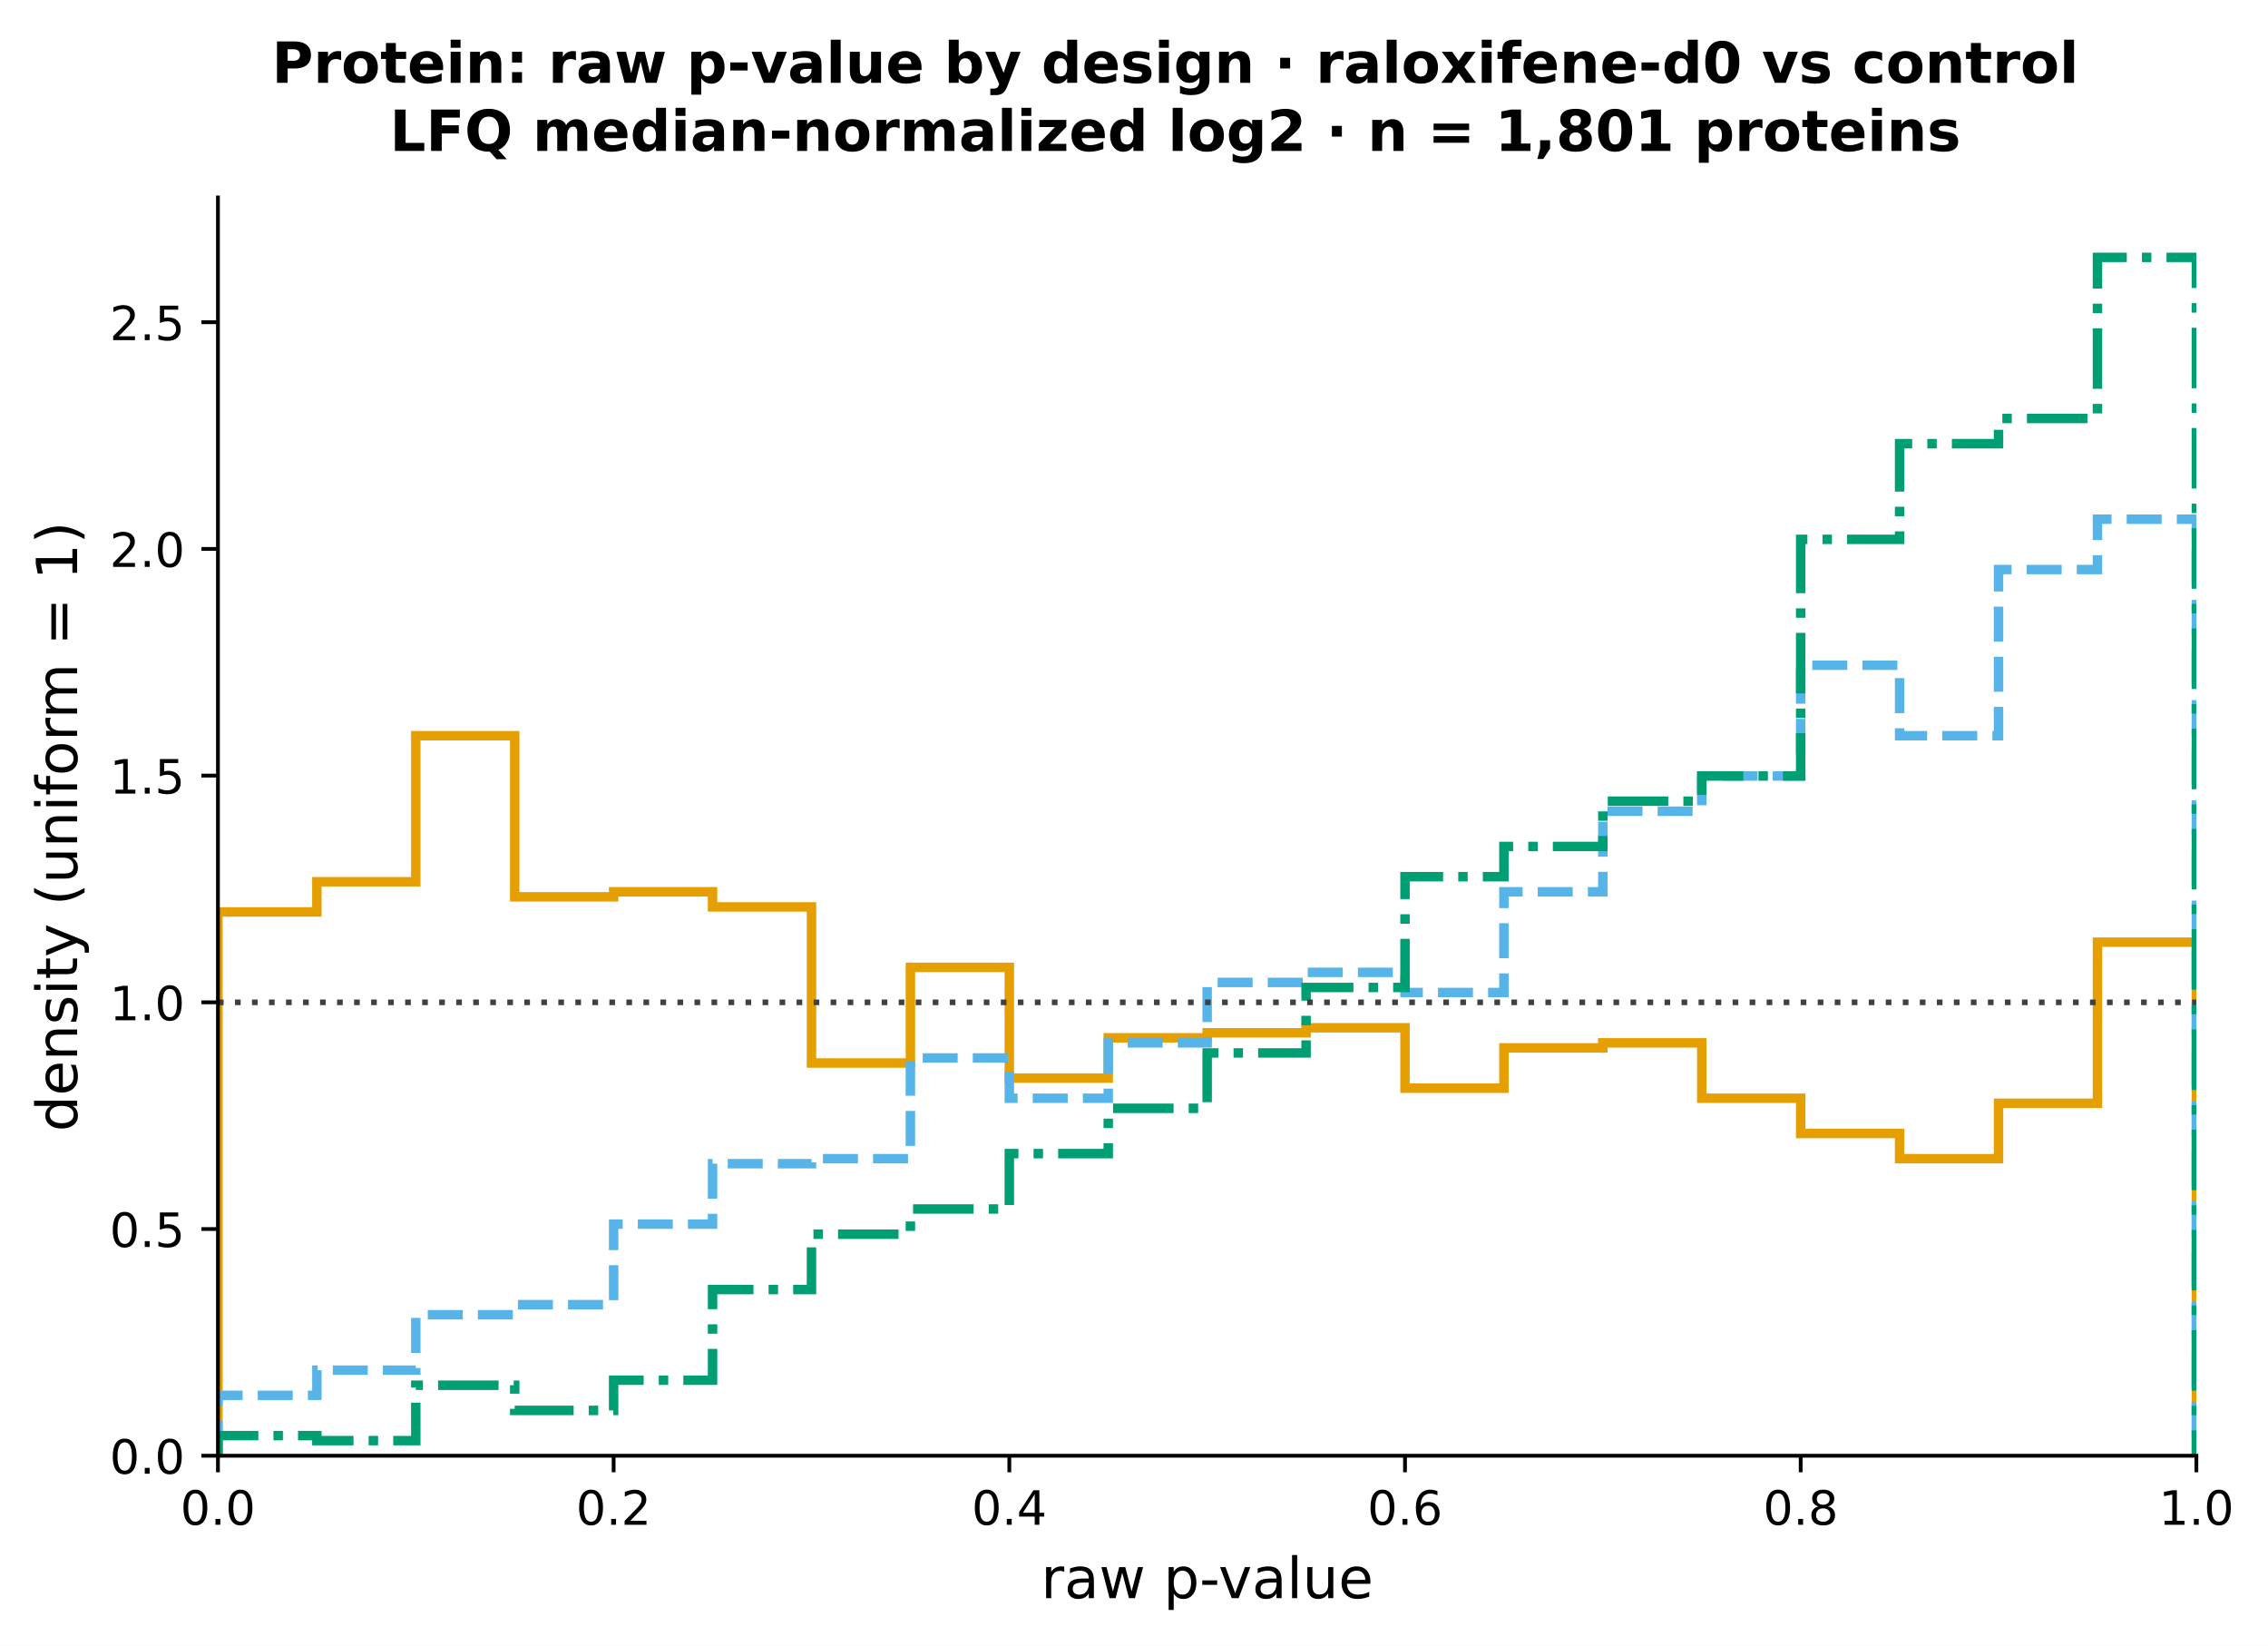
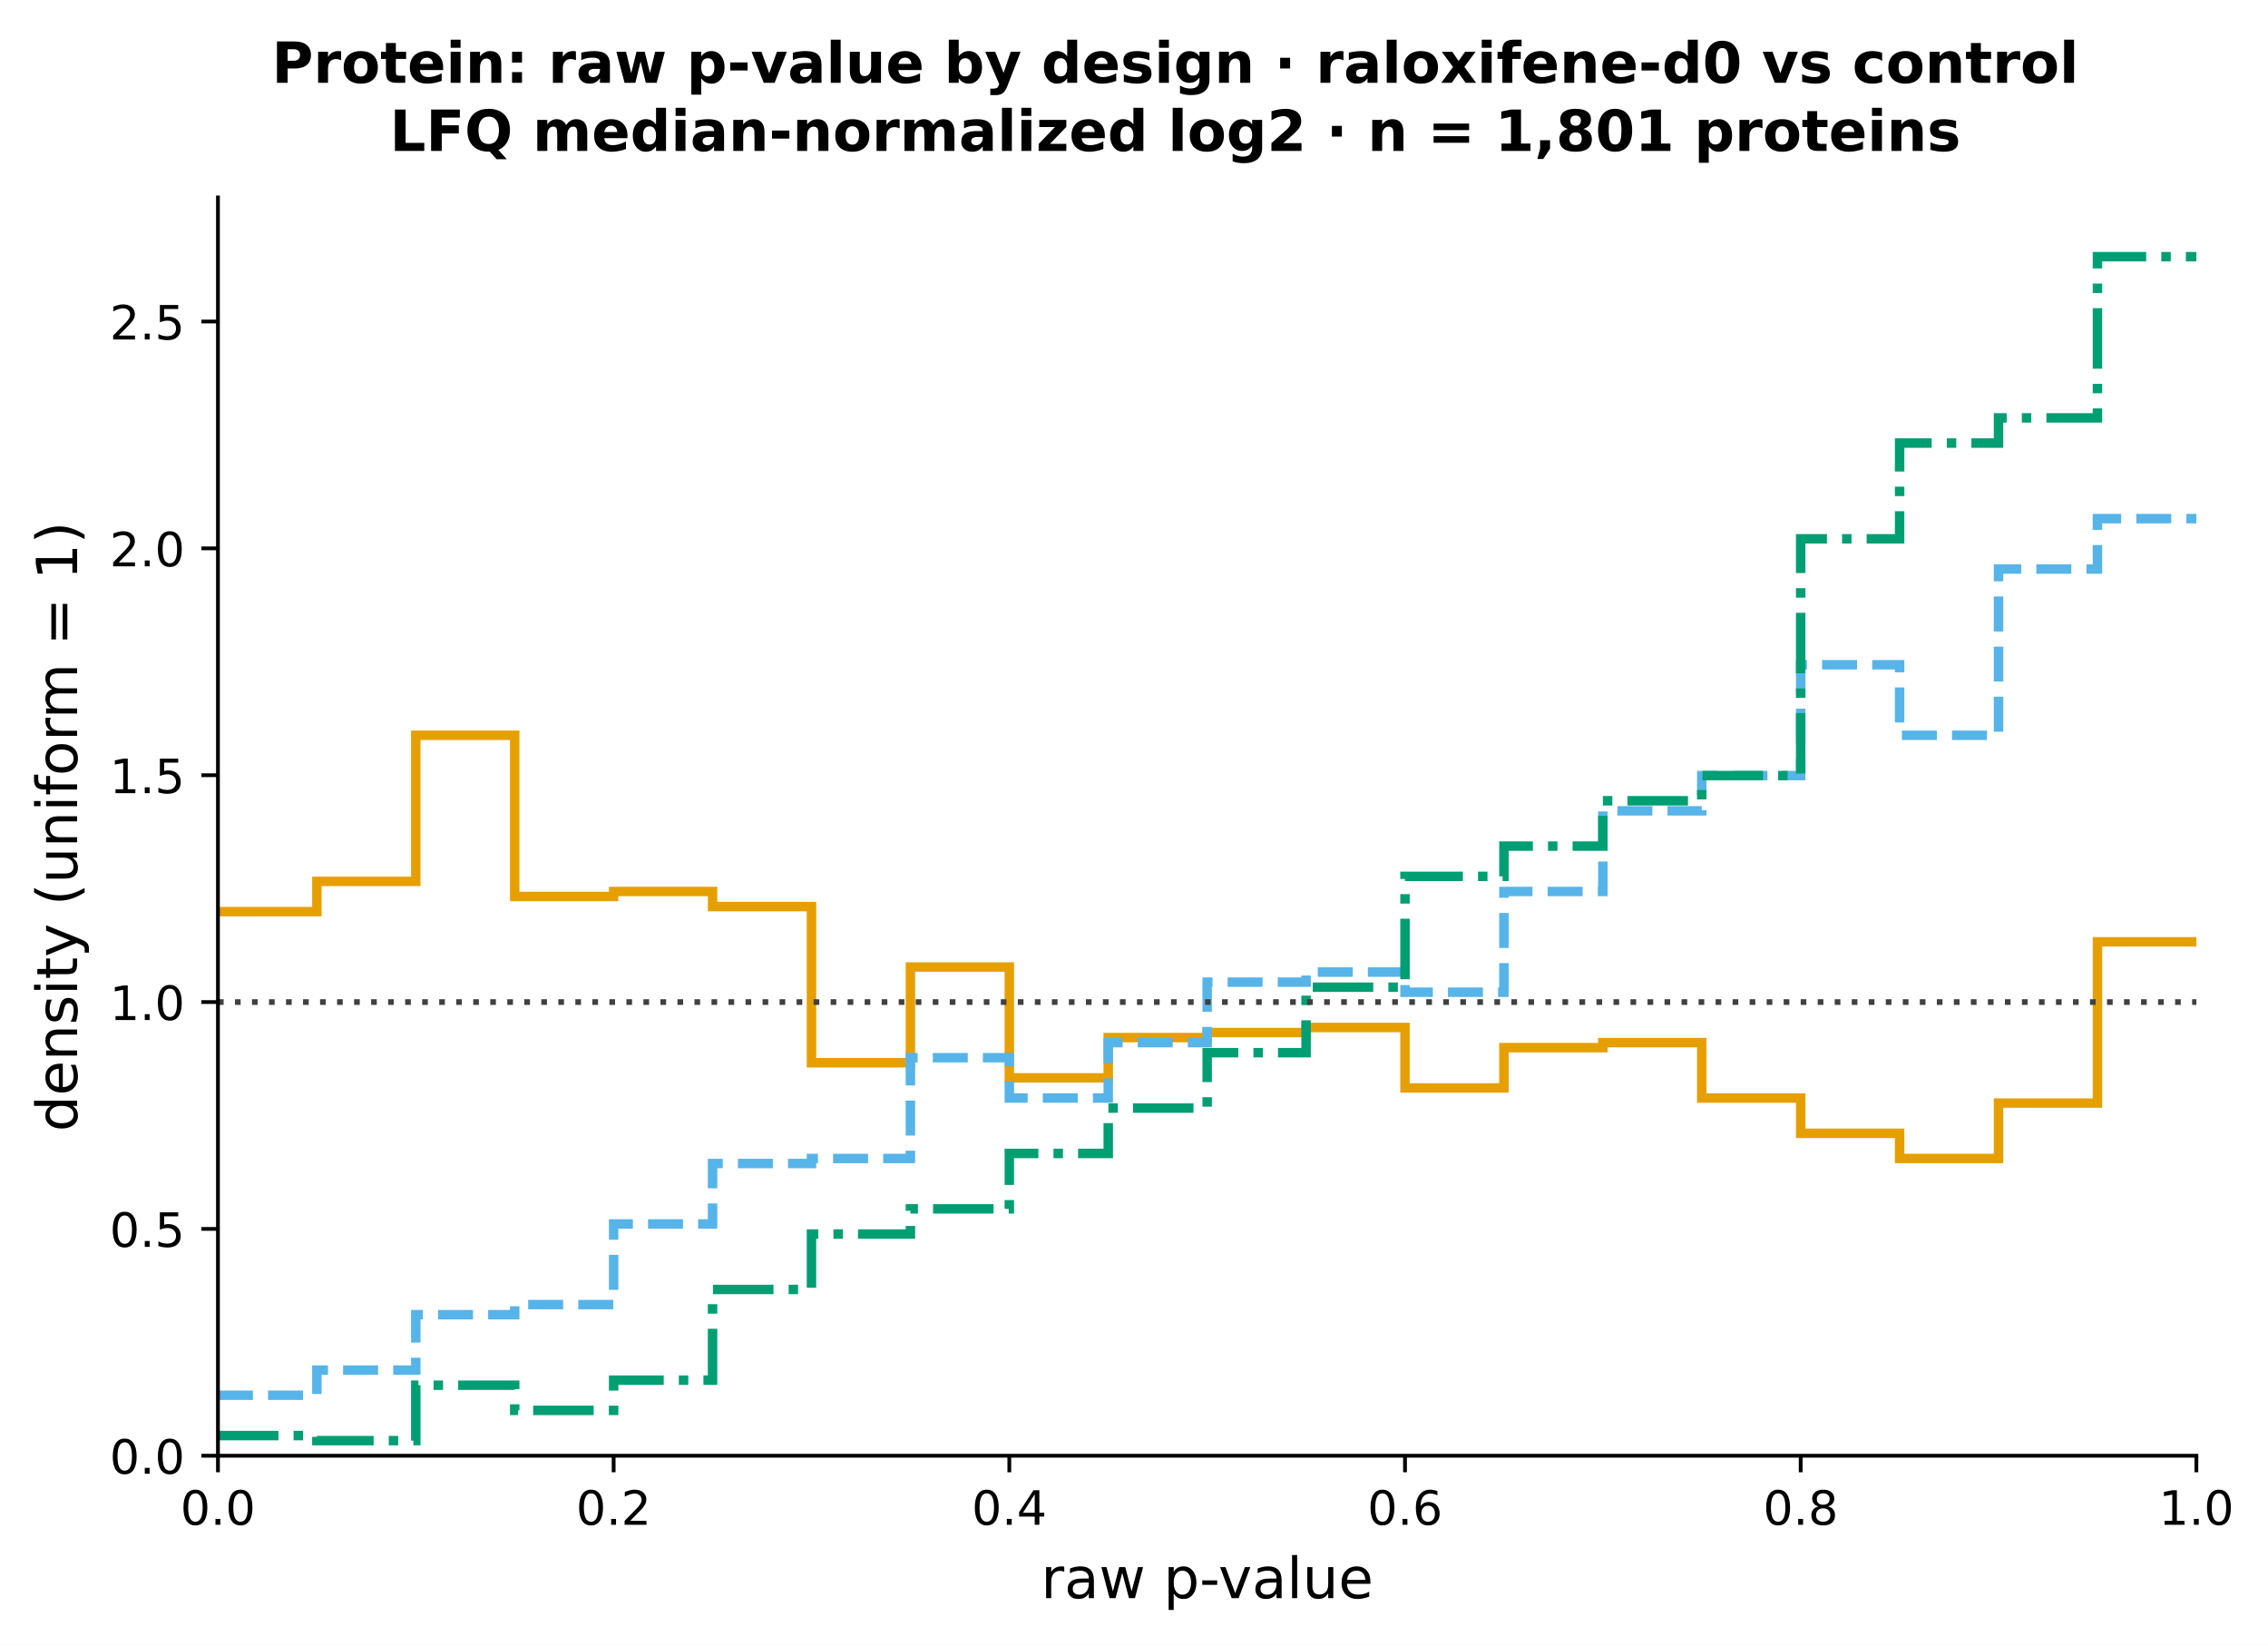
<svg xmlns="http://www.w3.org/2000/svg" xmlns:xlink="http://www.w3.org/1999/xlink" width="479.756pt" height="348.073pt" viewBox="0 0 479.756 348.073" version="1.1">
  <defs>
    <style type="text/css">*{stroke-linejoin: round; stroke-linecap: butt}</style>
  </defs>
  <g id="figure_1">
    <g id="patch_1">
      <path d="M 0 348.073  L 479.756 348.073  L 479.756 0  L 0 0  z " style="fill: #ffffff" />
    </g>
    <g id="axes_1">
      <g id="patch_2">
        <path d="M 46.104 307.872  L 464.604 307.872  L 464.604 41.76  L 46.104 41.76  z " style="fill: #ffffff" />
+       </g>
+       <g id="patch_3">
+         <path d="M 46.104 192.797  L 46.104 192.797  L 67.029 192.797  L 67.029 186.403  L 87.954 186.403  L 87.954 155.504  L 108.879 155.504  L 108.879 189.6  L 129.804 189.6  L 129.804 188.534  L 150.729 188.534  L 150.729 191.731  L 171.654 191.731  L 171.654 224.762  L 192.579 224.762  L 192.579 204.517  L 213.504 204.517  L 213.504 227.958  L 234.429 227.958  L 234.429 219.434  L 255.354 219.434  L 255.354 218.369  L 276.279 218.369  L 276.279 217.303  L 297.204 217.303  L 297.204 230.09  L 318.129 230.09  L 318.129 221.565  L 339.054 221.565  L 339.054 220.5  L 359.979 220.5  L 359.979 232.221  L 380.904 232.221  L 380.904 239.679  L 401.829 239.679  L 401.829 245.007  L 422.754 245.007  L 422.754 233.286  L 443.679 233.286  L 443.679 199.19  L 464.604 199.19  L 464.604 199.19  " clip-path="url(#p6c67296741)" style="fill: none; stroke: #e69f00; stroke-width: 2; stroke-linejoin: miter" />
+       </g>
+       <g id="patch_4">
+         <path d="M 46.104 295.086  L 46.104 295.086  L 67.029 295.086  L 67.029 289.758  L 87.954 289.758  L 87.954 278.038  L 108.879 278.038  L 108.879 275.907  L 129.804 275.907  L 129.804 258.858  L 150.729 258.858  L 150.729 246.072  L 171.654 246.072  L 171.654 245.007  L 192.579 245.007  L 192.579 223.696  L 213.504 223.696  L 213.504 232.221  L 234.429 232.221  L 234.429 220.5  L 255.354 220.5  L 255.354 207.714  L 276.279 207.714  L 276.279 205.583  L 297.204 205.583  L 297.204 209.845  L 318.129 209.845  L 318.129 188.534  L 339.054 188.534  L 339.054 171.486  L 359.979 171.486  L 359.979 164.028  L 380.904 164.028  L 380.904 140.586  L 401.829 140.586  L 401.829 155.504  L 422.754 155.504  L 422.754 120.342  L 443.679 120.342  L 443.679 109.686  L 464.604 109.686  L 464.604 109.686  " clip-path="url(#p6c67296741)" style="fill: none; stroke-dasharray: 7.4,3.2; stroke-dashoffset: 0; stroke: #56b4e9; stroke-width: 2; stroke-linejoin: miter" />
+       </g>
+       <g id="patch_5">
+         <path d="M 46.104 303.61  L 46.104 303.61  L 67.029 303.61  L 67.029 304.675  L 87.954 304.675  L 87.954 292.955  L 108.879 292.955  L 108.879 298.282  L 129.804 298.282  L 129.804 291.889  L 150.729 291.889  L 150.729 272.71  L 171.654 272.71  L 171.654 260.989  L 192.579 260.989  L 192.579 255.662  L 213.504 255.662  L 213.504 243.941  L 234.429 243.941  L 234.429 234.352  L 255.354 234.352  L 255.354 222.631  L 276.279 222.631  L 276.279 208.779  L 297.204 208.779  L 297.204 185.338  L 318.129 185.338  L 318.129 178.945  L 339.054 178.945  L 339.054 169.355  L 359.979 169.355  L 359.979 164.028  L 380.904 164.028  L 380.904 113.949  L 401.829 113.949  L 401.829 93.704  L 422.754 93.704  L 422.754 88.376  L 443.679 88.376  L 443.679 54.28  L 464.604 54.28  L 464.604 54.28  " clip-path="url(#p6c67296741)" style="fill: none; stroke-dasharray: 12.8,3.2,2,3.2; stroke-dashoffset: 0; stroke: #009e73; stroke-width: 2; stroke-linejoin: miter" />
      </g>
      <g id="matplotlib.axis_1">
        <g id="xtick_1">
          <g id="line2d_1">
            <defs>
              <path id="me3e84cc0a0" d="M 0 0  L 0 3.5  " style="stroke: #000000; stroke-width: 0.8" />
            </defs>
            <g>
              <use xlink:href="#me3e84cc0a0" x="46.104" y="307.872" style="stroke: #000000; stroke-width: 0.8" />
            </g>
          </g>
          <g id="text_1">
            <text style="font-size: 10px; font-family: 'DejaVu Sans', 'Bitstream Vera Sans', 'Computer Modern Sans Serif', 'Lucida Grande', 'Verdana', 'Geneva', 'Lucid', 'Arial', 'Helvetica', 'Avant Garde', sans-serif; text-anchor: middle" x="46.104" y="322.47" transform="rotate(-0 46.10406 322.4697)">0.0</text>
          </g>
        </g>
        <g id="xtick_2">
          <g id="line2d_2">
            <g>
              <use xlink:href="#me3e84cc0a0" x="129.804" y="307.872" style="stroke: #000000; stroke-width: 0.8" />
            </g>
          </g>
          <g id="text_2">
            <text style="font-size: 10px; font-family: 'DejaVu Sans', 'Bitstream Vera Sans', 'Computer Modern Sans Serif', 'Lucida Grande', 'Verdana', 'Geneva', 'Lucid', 'Arial', 'Helvetica', 'Avant Garde', sans-serif; text-anchor: middle" x="129.804" y="322.47" transform="rotate(-0 129.8041 322.4697)">0.2</text>
          </g>
        </g>
        <g id="xtick_3">
          <g id="line2d_3">
            <g>
              <use xlink:href="#me3e84cc0a0" x="213.504" y="307.872" style="stroke: #000000; stroke-width: 0.8" />
            </g>
          </g>
          <g id="text_3">
            <text style="font-size: 10px; font-family: 'DejaVu Sans', 'Bitstream Vera Sans', 'Computer Modern Sans Serif', 'Lucida Grande', 'Verdana', 'Geneva', 'Lucid', 'Arial', 'Helvetica', 'Avant Garde', sans-serif; text-anchor: middle" x="213.504" y="322.47" transform="rotate(-0 213.5041 322.4697)">0.4</text>
          </g>
        </g>
        <g id="xtick_4">
          <g id="line2d_4">
            <g>
              <use xlink:href="#me3e84cc0a0" x="297.204" y="307.872" style="stroke: #000000; stroke-width: 0.8" />
            </g>
          </g>
          <g id="text_4">
            <text style="font-size: 10px; font-family: 'DejaVu Sans', 'Bitstream Vera Sans', 'Computer Modern Sans Serif', 'Lucida Grande', 'Verdana', 'Geneva', 'Lucid', 'Arial', 'Helvetica', 'Avant Garde', sans-serif; text-anchor: middle" x="297.204" y="322.47" transform="rotate(-0 297.2041 322.4697)">0.6</text>
          </g>
        </g>
        <g id="xtick_5">
          <g id="line2d_5">
            <g>
              <use xlink:href="#me3e84cc0a0" x="380.904" y="307.872" style="stroke: #000000; stroke-width: 0.8" />
            </g>
          </g>
          <g id="text_5">
            <text style="font-size: 10px; font-family: 'DejaVu Sans', 'Bitstream Vera Sans', 'Computer Modern Sans Serif', 'Lucida Grande', 'Verdana', 'Geneva', 'Lucid', 'Arial', 'Helvetica', 'Avant Garde', sans-serif; text-anchor: middle" x="380.904" y="322.47" transform="rotate(-0 380.9041 322.4697)">0.8</text>
          </g>
        </g>
        <g id="xtick_6">
          <g id="line2d_6">
            <g>
              <use xlink:href="#me3e84cc0a0" x="464.604" y="307.872" style="stroke: #000000; stroke-width: 0.8" />
            </g>
          </g>
          <g id="text_6">
            <text style="font-size: 10px; font-family: 'DejaVu Sans', 'Bitstream Vera Sans', 'Computer Modern Sans Serif', 'Lucida Grande', 'Verdana', 'Geneva', 'Lucid', 'Arial', 'Helvetica', 'Avant Garde', sans-serif; text-anchor: middle" x="464.604" y="322.47" transform="rotate(-0 464.6041 322.4697)">1.0</text>
          </g>
        </g>
        <g id="text_7">
          <text style="font-size: 12px; font-family: 'DejaVu Sans', 'Bitstream Vera Sans', 'Computer Modern Sans Serif', 'Lucida Grande', 'Verdana', 'Geneva', 'Lucid', 'Arial', 'Helvetica', 'Avant Garde', sans-serif; text-anchor: middle" x="255.354" y="337.99" transform="rotate(-0 255.3541 337.9901)">raw p-value</text>
        </g>
      </g>
      <g id="matplotlib.axis_2">
        <g id="ytick_1">
          <g id="line2d_7">
            <defs>
              <path id="m759bf94a67" d="M 0 0  L -3.5 0  " style="stroke: #000000; stroke-width: 0.8" />
            </defs>
            <g>
              <use xlink:href="#m759bf94a67" x="46.104" y="307.872" style="stroke: #000000; stroke-width: 0.8" />
            </g>
          </g>
          <g id="text_8">
            <text style="font-size: 10px; font-family: 'DejaVu Sans', 'Bitstream Vera Sans', 'Computer Modern Sans Serif', 'Lucida Grande', 'Verdana', 'Geneva', 'Lucid', 'Arial', 'Helvetica', 'Avant Garde', sans-serif; text-anchor: end" x="39.104" y="311.671" transform="rotate(-0 39.10406 311.6708)">0.0</text>
          </g>
        </g>
        <g id="ytick_2">
          <g id="line2d_8">
            <g>
-               <use xlink:href="#m759bf94a67" x="46.104" y="259.926" style="stroke: #000000; stroke-width: 0.8" />
+               <use xlink:href="#m759bf94a67" x="46.104" y="259.897" style="stroke: #000000; stroke-width: 0.8" />
            </g>
          </g>
          <g id="text_9">
-             <text style="font-size: 10px; font-family: 'DejaVu Sans', 'Bitstream Vera Sans', 'Computer Modern Sans Serif', 'Lucida Grande', 'Verdana', 'Geneva', 'Lucid', 'Arial', 'Helvetica', 'Avant Garde', sans-serif; text-anchor: end" x="39.104" y="263.725" transform="rotate(-0 39.10406 263.7249)">0.5</text>
+             <text style="font-size: 10px; font-family: 'DejaVu Sans', 'Bitstream Vera Sans', 'Computer Modern Sans Serif', 'Lucida Grande', 'Verdana', 'Geneva', 'Lucid', 'Arial', 'Helvetica', 'Avant Garde', sans-serif; text-anchor: end" x="39.104" y="263.696" transform="rotate(-0 39.10406 263.6961)">0.5</text>
          </g>
        </g>
        <g id="ytick_3">
          <g id="line2d_9">
            <g>
-               <use xlink:href="#m759bf94a67" x="46.104" y="211.98" style="stroke: #000000; stroke-width: 0.8" />
+               <use xlink:href="#m759bf94a67" x="46.104" y="211.923" style="stroke: #000000; stroke-width: 0.8" />
            </g>
          </g>
          <g id="text_10">
-             <text style="font-size: 10px; font-family: 'DejaVu Sans', 'Bitstream Vera Sans', 'Computer Modern Sans Serif', 'Lucida Grande', 'Verdana', 'Geneva', 'Lucid', 'Arial', 'Helvetica', 'Avant Garde', sans-serif; text-anchor: end" x="39.104" y="215.779" transform="rotate(-0 39.10406 215.7789)">1.0</text>
+             <text style="font-size: 10px; font-family: 'DejaVu Sans', 'Bitstream Vera Sans', 'Computer Modern Sans Serif', 'Lucida Grande', 'Verdana', 'Geneva', 'Lucid', 'Arial', 'Helvetica', 'Avant Garde', sans-serif; text-anchor: end" x="39.104" y="215.721" transform="rotate(-0 39.10406 215.7213)">1.0</text>
          </g>
        </g>
        <g id="ytick_4">
          <g id="line2d_10">
            <g>
-               <use xlink:href="#m759bf94a67" x="46.104" y="164.034" style="stroke: #000000; stroke-width: 0.8" />
+               <use xlink:href="#m759bf94a67" x="46.104" y="163.948" style="stroke: #000000; stroke-width: 0.8" />
            </g>
          </g>
          <g id="text_11">
-             <text style="font-size: 10px; font-family: 'DejaVu Sans', 'Bitstream Vera Sans', 'Computer Modern Sans Serif', 'Lucida Grande', 'Verdana', 'Geneva', 'Lucid', 'Arial', 'Helvetica', 'Avant Garde', sans-serif; text-anchor: end" x="39.104" y="167.833" transform="rotate(-0 39.10406 167.833)">1.5</text>
+             <text style="font-size: 10px; font-family: 'DejaVu Sans', 'Bitstream Vera Sans', 'Computer Modern Sans Serif', 'Lucida Grande', 'Verdana', 'Geneva', 'Lucid', 'Arial', 'Helvetica', 'Avant Garde', sans-serif; text-anchor: end" x="39.104" y="167.747" transform="rotate(-0 39.10406 167.7466)">1.5</text>
          </g>
        </g>
        <g id="ytick_5">
          <g id="line2d_11">
            <g>
-               <use xlink:href="#m759bf94a67" x="46.104" y="116.088" style="stroke: #000000; stroke-width: 0.8" />
+               <use xlink:href="#m759bf94a67" x="46.104" y="115.973" style="stroke: #000000; stroke-width: 0.8" />
            </g>
          </g>
          <g id="text_12">
-             <text style="font-size: 10px; font-family: 'DejaVu Sans', 'Bitstream Vera Sans', 'Computer Modern Sans Serif', 'Lucida Grande', 'Verdana', 'Geneva', 'Lucid', 'Arial', 'Helvetica', 'Avant Garde', sans-serif; text-anchor: end" x="39.104" y="119.887" transform="rotate(-0 39.10406 119.887)">2.0</text>
+             <text style="font-size: 10px; font-family: 'DejaVu Sans', 'Bitstream Vera Sans', 'Computer Modern Sans Serif', 'Lucida Grande', 'Verdana', 'Geneva', 'Lucid', 'Arial', 'Helvetica', 'Avant Garde', sans-serif; text-anchor: end" x="39.104" y="119.772" transform="rotate(-0 39.10406 119.7718)">2.0</text>
          </g>
        </g>
        <g id="ytick_6">
          <g id="line2d_12">
            <g>
-               <use xlink:href="#m759bf94a67" x="46.104" y="68.142" style="stroke: #000000; stroke-width: 0.8" />
+               <use xlink:href="#m759bf94a67" x="46.104" y="67.998" style="stroke: #000000; stroke-width: 0.8" />
            </g>
          </g>
          <g id="text_13">
-             <text style="font-size: 10px; font-family: 'DejaVu Sans', 'Bitstream Vera Sans', 'Computer Modern Sans Serif', 'Lucida Grande', 'Verdana', 'Geneva', 'Lucid', 'Arial', 'Helvetica', 'Avant Garde', sans-serif; text-anchor: end" x="39.104" y="71.941" transform="rotate(-0 39.10406 71.94108)">2.5</text>
+             <text style="font-size: 10px; font-family: 'DejaVu Sans', 'Bitstream Vera Sans', 'Computer Modern Sans Serif', 'Lucida Grande', 'Verdana', 'Geneva', 'Lucid', 'Arial', 'Helvetica', 'Avant Garde', sans-serif; text-anchor: end" x="39.104" y="71.797" transform="rotate(-0 39.10406 71.7971)">2.5</text>
          </g>
        </g>
        <g id="text_14">
          <text style="font-size: 12px; font-family: 'DejaVu Sans', 'Bitstream Vera Sans', 'Computer Modern Sans Serif', 'Lucida Grande', 'Verdana', 'Geneva', 'Lucid', 'Arial', 'Helvetica', 'Avant Garde', sans-serif; text-anchor: middle" x="16.318" y="174.816" transform="rotate(-90 16.31812 174.816)">density (uniform = 1)</text>
        </g>
      </g>
-       <g id="patch_3">
-         <path d="M 46.104 307.872  L 46.104 192.866  L 67.029 192.866  L 67.029 186.476  L 87.954 186.476  L 87.954 155.595  L 108.879 155.595  L 108.879 189.671  L 129.804 189.671  L 129.804 188.606  L 150.729 188.606  L 150.729 191.801  L 171.654 191.801  L 171.654 224.812  L 192.579 224.812  L 192.579 204.579  L 213.504 204.579  L 213.504 228.006  L 234.429 228.006  L 234.429 219.487  L 255.354 219.487  L 255.354 218.423  L 276.279 218.423  L 276.279 217.358  L 297.204 217.358  L 297.204 230.136  L 318.129 230.136  L 318.129 221.617  L 339.054 221.617  L 339.054 220.552  L 359.979 220.552  L 359.979 232.266  L 380.904 232.266  L 380.904 239.72  L 401.829 239.72  L 401.829 245.044  L 422.754 245.044  L 422.754 233.331  L 443.679 233.331  L 443.679 199.255  L 464.604 199.255  L 464.604 307.872  " clip-path="url(#p6c67296741)" style="fill: none; stroke: #e69f00; stroke-width: 2; stroke-linejoin: miter" />
-       </g>
-       <g id="patch_4">
-         <path d="M 46.104 307.872  L 46.104 295.094  L 67.029 295.094  L 67.029 289.769  L 87.954 289.769  L 87.954 278.056  L 108.879 278.056  L 108.879 275.926  L 129.804 275.926  L 129.804 258.888  L 150.729 258.888  L 150.729 246.109  L 171.654 246.109  L 171.654 245.044  L 192.579 245.044  L 192.579 223.747  L 213.504 223.747  L 213.504 232.266  L 234.429 232.266  L 234.429 220.552  L 255.354 220.552  L 255.354 207.774  L 276.279 207.774  L 276.279 205.644  L 297.204 205.644  L 297.204 209.904  L 318.129 209.904  L 318.129 188.606  L 339.054 188.606  L 339.054 171.568  L 359.979 171.568  L 359.979 164.114  L 380.904 164.114  L 380.904 140.687  L 401.829 140.687  L 401.829 155.595  L 422.754 155.595  L 422.754 120.454  L 443.679 120.454  L 443.679 109.805  L 464.604 109.805  L 464.604 307.872  " clip-path="url(#p6c67296741)" style="fill: none; stroke-dasharray: 7.4,3.2; stroke-dashoffset: 0; stroke: #56b4e9; stroke-width: 2; stroke-linejoin: miter" />
-       </g>
-       <g id="patch_5">
-         <path d="M 46.104 307.872  L 46.104 303.613  L 67.029 303.613  L 67.029 304.677  L 87.954 304.677  L 87.954 292.964  L 108.879 292.964  L 108.879 298.288  L 129.804 298.288  L 129.804 291.899  L 150.729 291.899  L 150.729 272.731  L 171.654 272.731  L 171.654 261.018  L 192.579 261.018  L 192.579 255.693  L 213.504 255.693  L 213.504 243.98  L 234.429 243.98  L 234.429 234.396  L 255.354 234.396  L 255.354 222.682  L 276.279 222.682  L 276.279 208.839  L 297.204 208.839  L 297.204 185.411  L 318.129 185.411  L 318.129 179.022  L 339.054 179.022  L 339.054 169.438  L 359.979 169.438  L 359.979 164.114  L 380.904 164.114  L 380.904 114.065  L 401.829 114.065  L 401.829 93.832  L 422.754 93.832  L 422.754 88.508  L 443.679 88.508  L 443.679 54.432  L 464.604 54.432  L 464.604 307.872  " clip-path="url(#p6c67296741)" style="fill: none; stroke-dasharray: 12.8,3.2,2,3.2; stroke-dashoffset: 0; stroke: #009e73; stroke-width: 2; stroke-linejoin: miter" />
-       </g>
      <g id="line2d_13">
-         <path d="M 46.104 211.98  L 464.604 211.98  " clip-path="url(#p6c67296741)" style="fill: none; stroke-dasharray: 1.2,2.4; stroke-dashoffset: 0; stroke: #404040; stroke-width: 1.2" />
+         <path d="M 46.104 211.923  L 464.604 211.923  " clip-path="url(#p6c67296741)" style="fill: none; stroke-dasharray: 1.2,2.4; stroke-dashoffset: 0; stroke: #404040; stroke-width: 1.2" />
      </g>
      <g id="patch_6">
        <path d="M 46.104 307.872  L 46.104 41.76  " style="fill: none; stroke: #000000; stroke-width: 0.8; stroke-linejoin: miter; stroke-linecap: square" />
      </g>
      <g id="patch_7">
        <path d="M 46.104 307.872  L 464.604 307.872  " style="fill: none; stroke: #000000; stroke-width: 0.8; stroke-linejoin: miter; stroke-linecap: square" />
      </g>
    </g>
    <g id="text_15">
      <text style="font-weight: 700; font-size: 12px; font-family: 'DejaVu Sans', 'Bitstream Vera Sans', 'Computer Modern Sans Serif', 'Lucida Grande', 'Verdana', 'Geneva', 'Lucid', 'Arial', 'Helvetica', 'Avant Garde', sans-serif" transform="translate(57.48156 17.5193)">Protein: raw p-value by design · raloxifene-d0 vs control</text>
      <text style="font-weight: 700; font-size: 12px; font-family: 'DejaVu Sans', 'Bitstream Vera Sans', 'Computer Modern Sans Serif', 'Lucida Grande', 'Verdana', 'Geneva', 'Lucid', 'Arial', 'Helvetica', 'Avant Garde', sans-serif" transform="translate(82.43594 31.92258)">LFQ median-normalized log2 · n = 1,801 proteins</text>
    </g>
  </g>
  <defs>
    <clipPath id="p6c67296741">
      <rect x="46.104" y="41.76" width="418.5" height="266.112" />
    </clipPath>
  </defs>
</svg>
